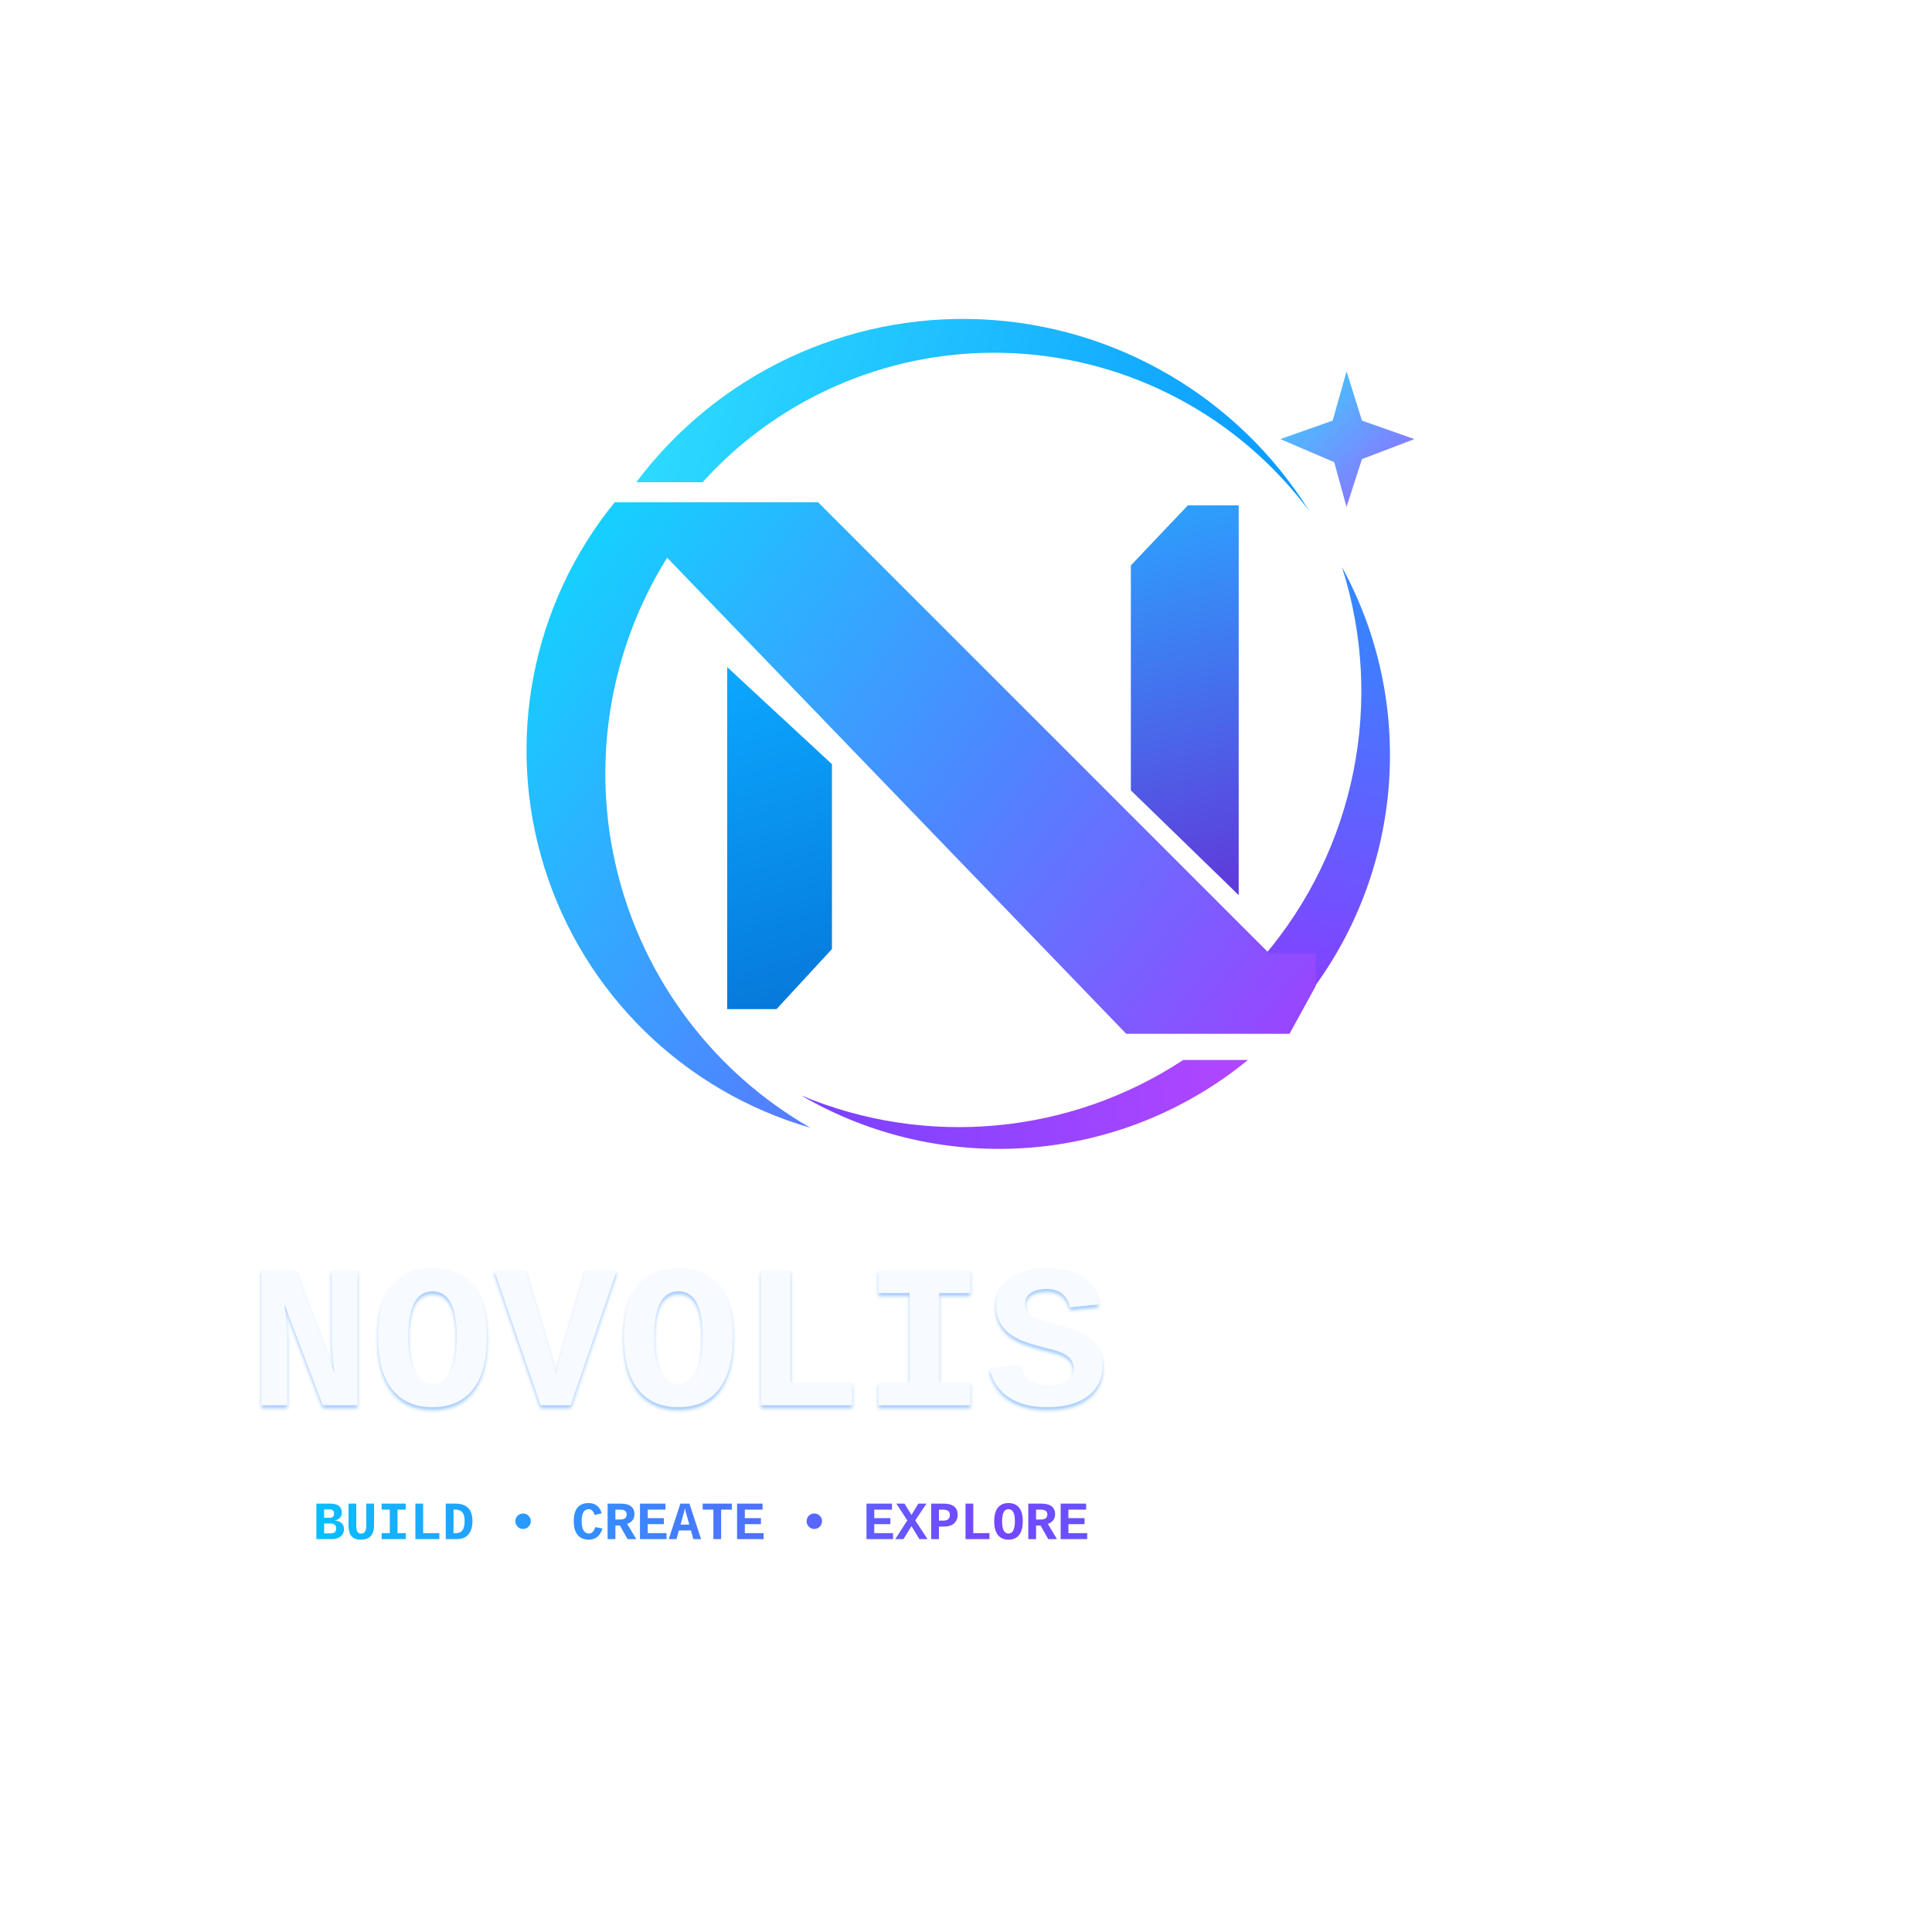
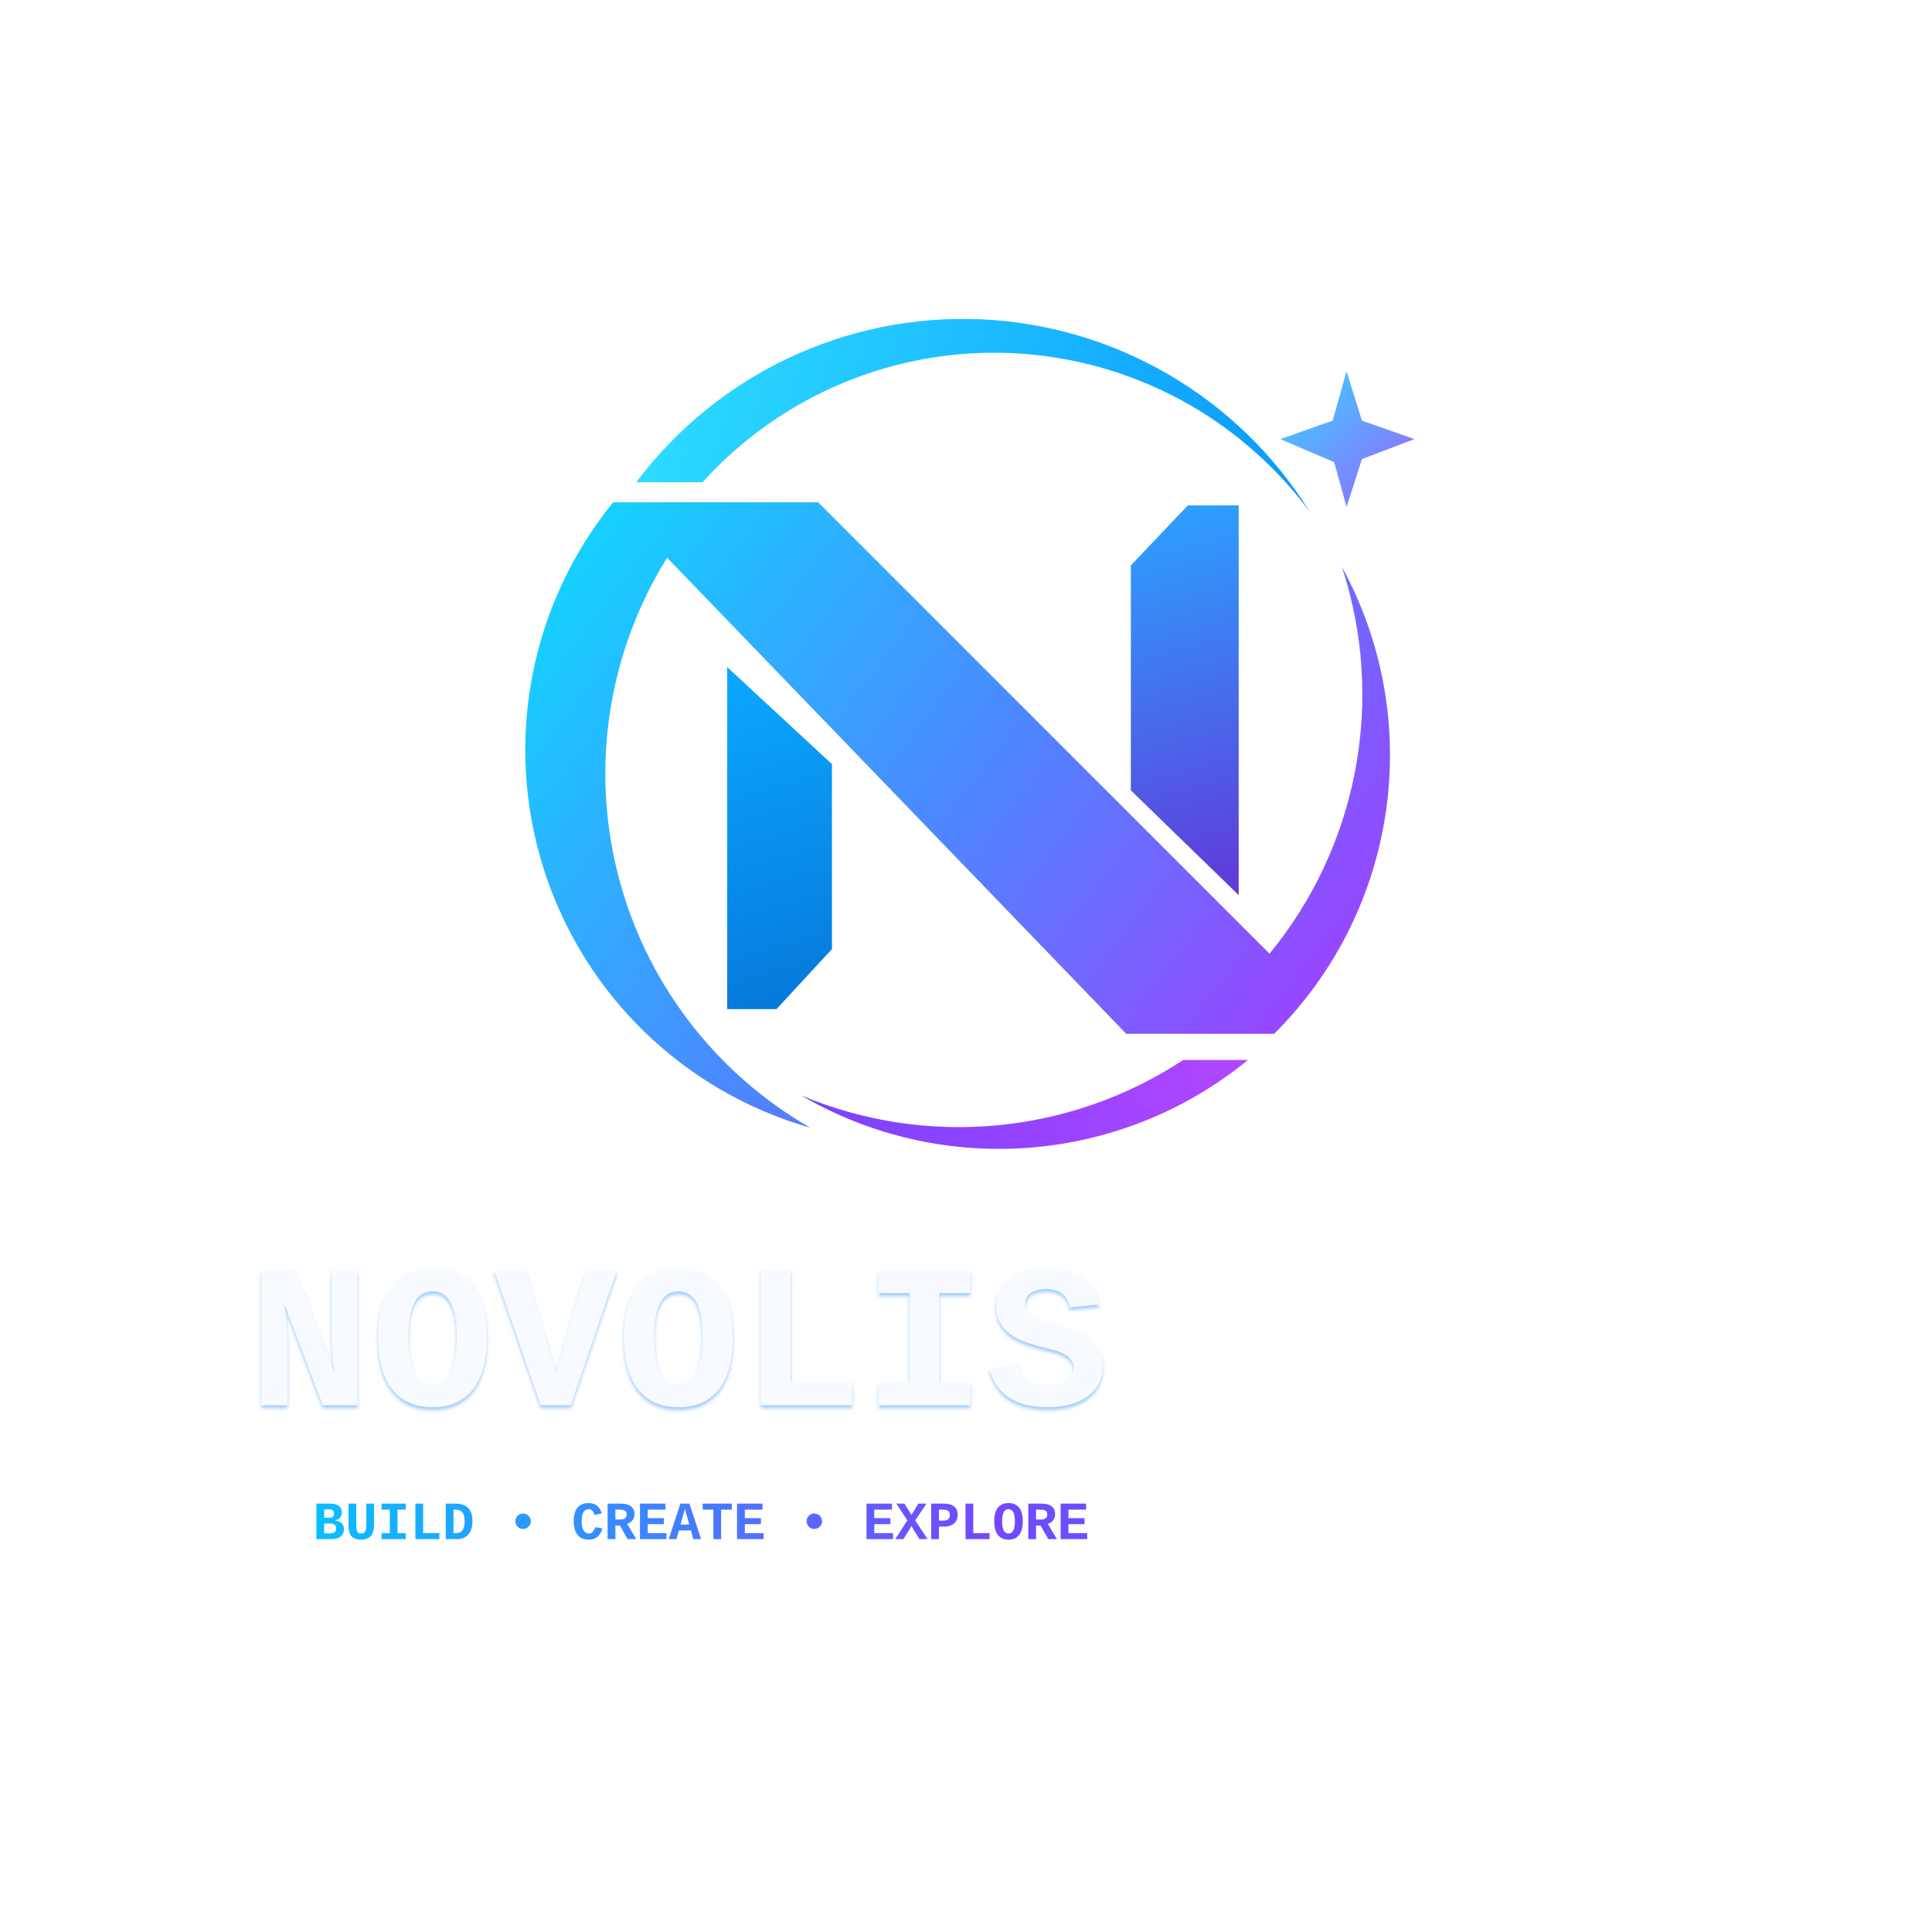
<svg xmlns="http://www.w3.org/2000/svg" viewBox="0 0 1254 1254" width="1254" height="1254" role="img" aria-label="Novolis">
  <defs>
    <linearGradient id="mark-cyan" x1="412" y1="206" x2="850" y2="332" gradientUnits="userSpaceOnUse">
      <stop offset="0" stop-color="#2fdfff" />
      <stop offset="1" stop-color="#0997ff" />
    </linearGradient>
    <linearGradient id="mark-left" x1="314" y1="326" x2="430" y2="639" gradientUnits="userSpaceOnUse">
      <stop offset="0" stop-color="#12c7ff" />
      <stop offset="1" stop-color="#237cff" />
    </linearGradient>
    <linearGradient id="mark-right" x1="871" y1="368" x2="824" y2="674" gradientUnits="userSpaceOnUse">
      <stop offset="0" stop-color="#2f8cff" />
      <stop offset="1" stop-color="#8f37ff" />
    </linearGradient>
    <linearGradient id="mark-lower" x1="526" y1="714" x2="812" y2="687" gradientUnits="userSpaceOnUse">
      <stop offset="0" stop-color="#7a42ff" />
      <stop offset="1" stop-color="#b246ff" />
    </linearGradient>
    <linearGradient id="mark-diagonal" x1="405" y1="327" x2="854" y2="671" gradientUnits="userSpaceOnUse">
      <stop offset="0" stop-color="#16cfff" />
      <stop offset="0.52" stop-color="#4d86ff" />
      <stop offset="1" stop-color="#9c42ff" />
    </linearGradient>
    <linearGradient id="mark-left-stem" x1="472" y1="433" x2="540" y2="656" gradientUnits="userSpaceOnUse">
      <stop offset="0" stop-color="#0ba8ff" />
      <stop offset="1" stop-color="#0677d9" />
    </linearGradient>
    <linearGradient id="mark-right-stem" x1="734" y1="325" x2="804" y2="581" gradientUnits="userSpaceOnUse">
      <stop offset="0" stop-color="#2aa5ff" />
      <stop offset="1" stop-color="#6138d9" />
    </linearGradient>
    <linearGradient id="star-gradient" x1="831" y1="241" x2="918" y2="329" gradientUnits="userSpaceOnUse">
      <stop offset="0" stop-color="#35d8ff" />
      <stop offset="1" stop-color="#9b60ff" />
    </linearGradient>
    <linearGradient id="tagline-gradient" x1="203" y1="967" x2="1051" y2="999" gradientUnits="userSpaceOnUse">
      <stop offset="0" stop-color="#08bfff" />
      <stop offset="0.52" stop-color="#7547ff" />
      <stop offset="1" stop-color="#1a8dff" />
    </linearGradient>
    <filter id="wordmark-glow" x="-5%" y="-20%" width="110%" height="150%">
      <feDropShadow dx="0" dy="2" stdDeviation="1.2" flood-color="#2f8cff" flood-opacity="0.45" />
    </filter>
  </defs>
  <g id="vector-mark" data-alpha-threshold="16">
    <path id="shape-swirl-upper" data-kind="arc-sector" data-label="swirl_upper" fill="url(#mark-cyan)" d="M413 313 H456 A255 255 0 0 1 850 332 A265 265 0 0 0 413 313 Z" />
-     <path id="shape-swirl-right" data-kind="arc-sector" data-label="swirl_right" fill="url(#mark-right)" d="M871 368 A255 255 0 0 1 827 671 L820 621 A265 265 0 0 0 871 368 Z" />
    <path id="shape-swirl-lower" data-kind="arc-sector" data-label="swirl_lower" fill="url(#mark-lower)" d="M520 711 A255 255 0 0 0 810 688 L768 688 A265 265 0 0 1 520 711 Z" />
-     <path id="shape-diagonal" data-kind="line-arc" data-label="n_diagonal" fill="url(#mark-diagonal)" d="M398 326 H531 L824 619 H854 V640 L837 671 H731 L433 362 A265 265 0 0 0 526 732 A255 255 0 0 1 399 326 Z" />
+     <path id="shape-n" data-kind="line-arc" data-label="n" fill="url(#mark-diagonal)" d="M398 326 H531 L824 619 A265 265 0 0 0 871 368 A255 255 0 0 1 827 671 H731 L433 362 A265 265 0 0 0 526 732 A255 255 0 0 1 398 326 Z" />
    <path id="shape-left-stem" data-kind="straight" data-label="n_left_stem" fill="url(#mark-left-stem)" d="M472 433 L540 496 V616 L504 655 H472 Z" />
    <path id="shape-right-stem" data-kind="straight" data-label="n_right_stem" fill="url(#mark-right-stem)" d="M734 367 L771 328 H804 V581 L734 513 Z" />
    <path id="shape-star" data-kind="straight" data-label="star" fill="url(#star-gradient)" d="M874 241 L884 273 L918 285 L884 298 L874 329 L866 300 L831 285 L865 273 Z" />
  </g>
  <g id="vector-wordmark" font-family="Consolas, 'Cascadia Mono', 'Courier New', monospace" text-anchor="start">
    <text x="161" y="912" font-size="133" font-weight="700" fill="#f7fbff" textLength="936" lengthAdjust="spacingAndGlyphs" filter="url(#wordmark-glow)">NOVOLIS</text>
    <text x="203" y="999" font-size="35" font-weight="700" fill="url(#tagline-gradient)" textLength="848" lengthAdjust="spacingAndGlyphs">BUILD • CREATE • EXPLORE</text>
  </g>
</svg>
